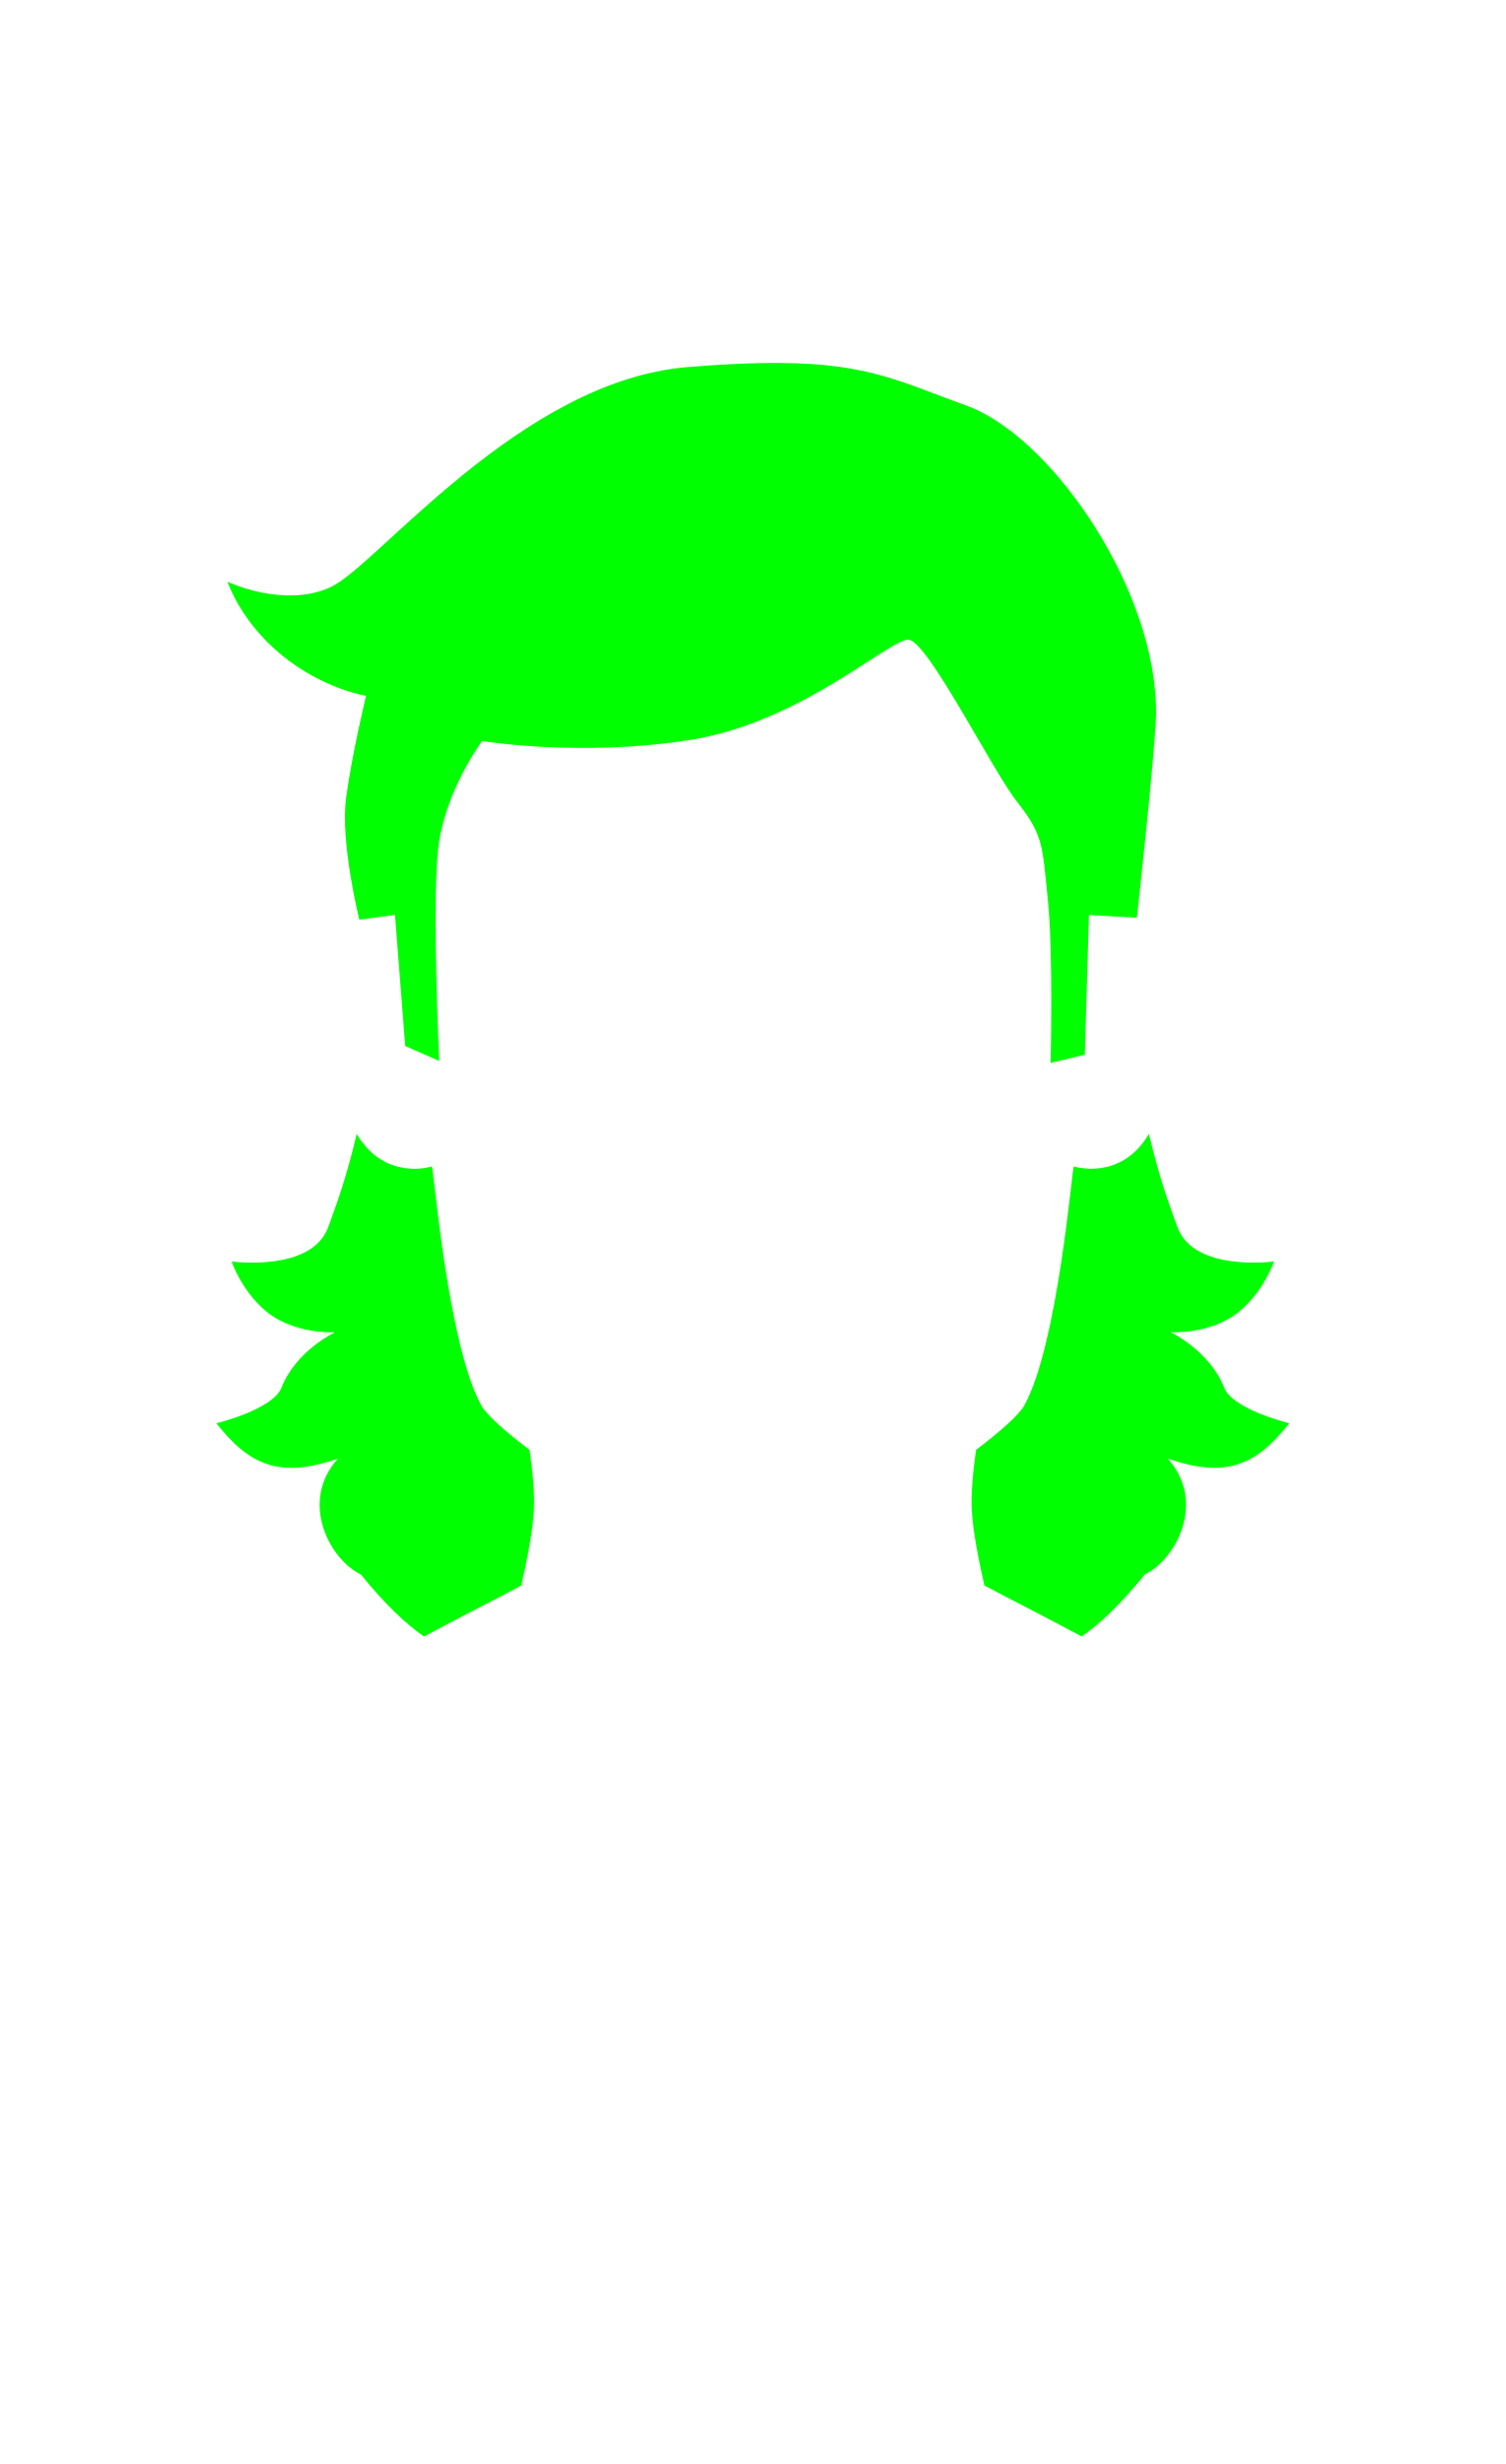
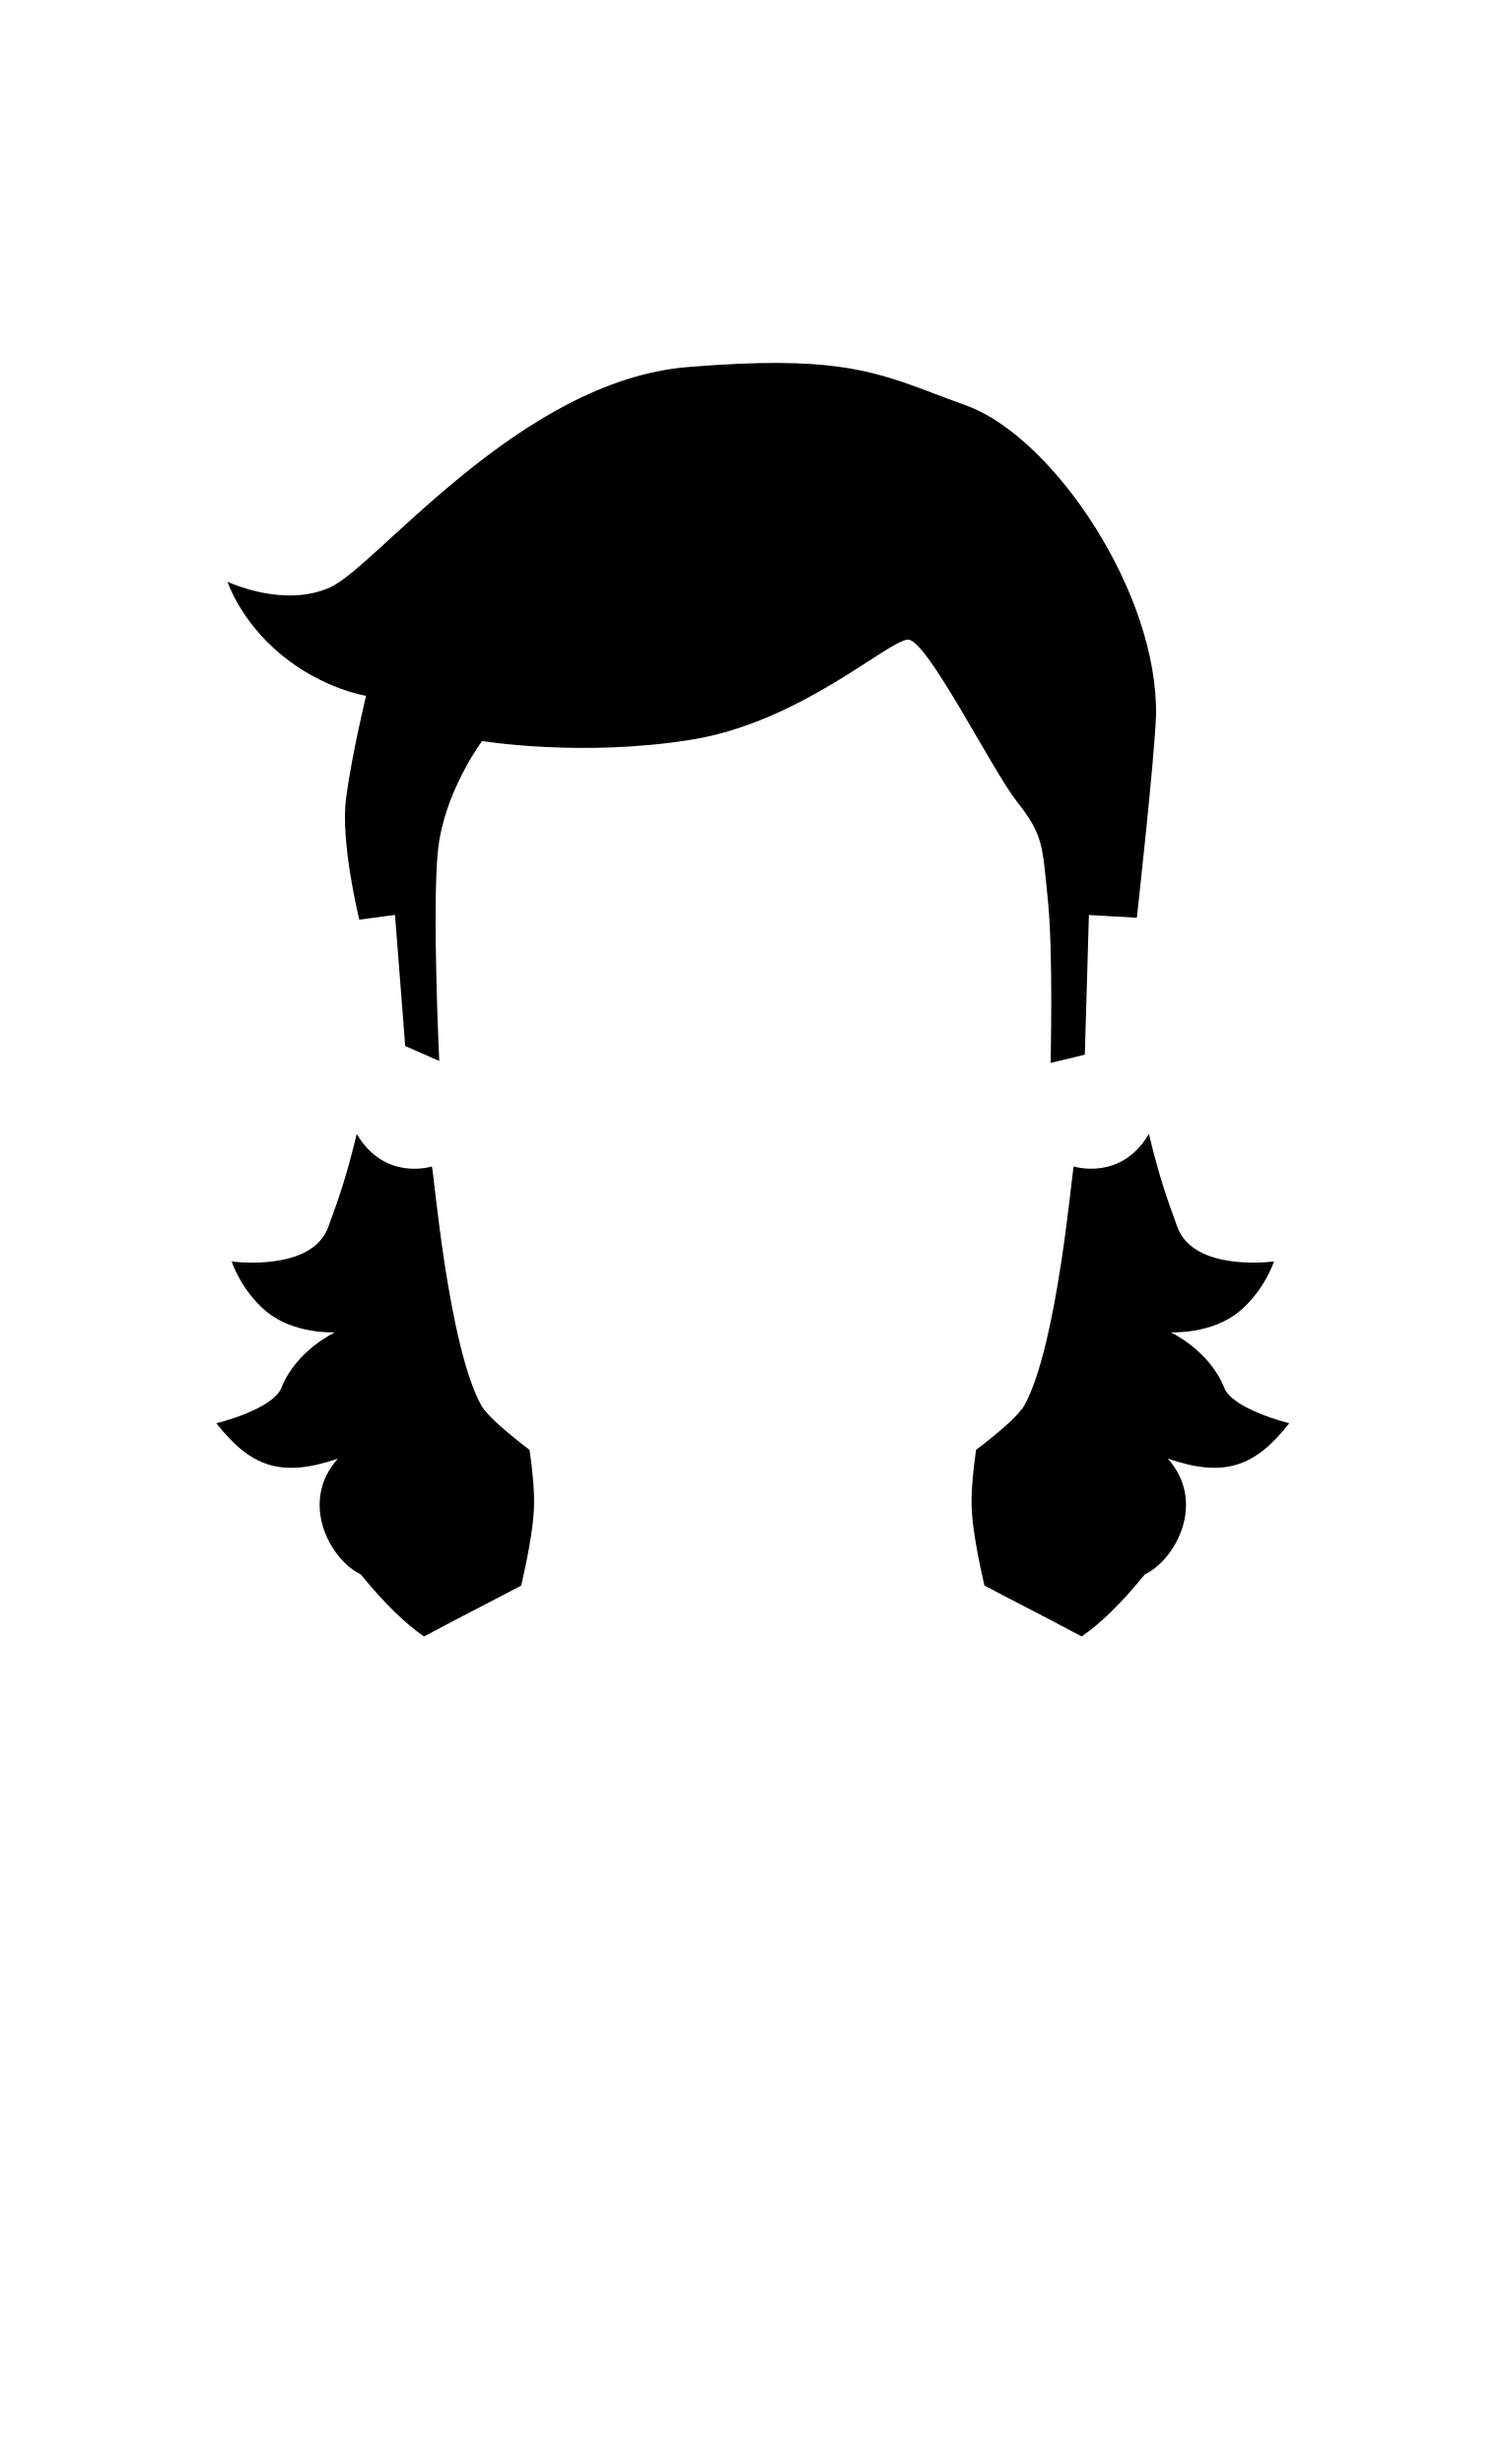
<svg xmlns="http://www.w3.org/2000/svg" width="44mm" height="72mm" viewBox="0 0 44 72" version="1.1" id="svg1" xml:space="preserve">
-   <path style="display:inline;fill:#00ff00;fill-rule:evenodd;stroke:none;stroke-width:0.265px;stroke-linecap:butt;stroke-linejoin:miter;stroke-opacity:1" d="m 22.771,10.605 c -0.739,-0.004 -1.611,0.033 -2.679,0.121 -4.883,0.4 -9.058,5.784 -10.418,6.424 -1.361,0.64 -3.026,-0.15 -3.026,-0.15 0,0 0.369,1.145 1.581,2.141 1.213,0.996 2.468,1.191 2.468,1.191 0,0 -0.411,1.689 -0.584,2.988 -0.173,1.299 0.387,3.553 0.387,3.553 l 1.042,-0.138 0.299,3.831 0.994,0.436 c 0,0 -0.211,-4.433 -0.038,-6.144 0.173,-1.711 1.291,-3.205 1.291,-3.205 0,0 2.922,0.481 6.124,-0.04 3.202,-0.52 5.763,-2.922 6.324,-2.922 0.56,0 2.441,3.802 3.202,4.763 0.76,0.961 0.72,1.281 0.881,2.842 0.16,1.561 0.08,4.763 0.08,4.763 l 1,-0.24 0.12,-4.082 1.401,0.08 c 0,0 0.52,-4.682 0.56,-5.923 0.058,-3.541 -2.939,-8.012 -5.443,-9.006 -2.001,-0.719 -2.927,-1.267 -5.565,-1.282 z M 10.424,33.134 c -0.308,1.285 -0.54,1.92 -0.831,2.72 -0.484,1.33 -2.825,1.007 -2.825,1.007 0,0 0.279,0.847 1.007,1.455 0.821,0.686 2.014,0.615 2.014,0.615 0,0 -1.135,0.528 -1.566,1.622 -0.247,0.625 -1.883,1.037 -1.902,1.035 0.991,1.258 1.873,1.61 3.552,1.035 -1.136,1.264 -0.237,2.949 0.671,3.384 0.718,0.884 1.326,1.456 1.845,1.812 0.665,-0.352 1.397,-0.739 1.664,-0.873 0.267,-0.134 1.064,-0.556 1.178,-0.616 0.164,-0.715 0.339,-1.594 0.37,-2.221 0.025,-0.492 -0.04,-1.139 -0.126,-1.741 -0.662,-0.504 -1.25,-1.009 -1.412,-1.302 -0.981,-1.778 -1.396,-6.953 -1.444,-6.981 0,0 -1.374,0.444 -2.195,-0.95 z m 23.148,0 c -0.821,1.394 -2.195,0.95 -2.195,0.95 -0.048,0.028 -0.463,5.204 -1.444,6.981 -0.161,0.293 -0.749,0.797 -1.412,1.302 -0.086,0.602 -0.15,1.25 -0.126,1.741 0.031,0.626 0.206,1.506 0.37,2.221 0.114,0.06 0.911,0.482 1.179,0.616 0.267,0.134 0.998,0.521 1.663,0.873 0.519,-0.356 1.127,-0.928 1.845,-1.812 0.908,-0.435 1.807,-2.12 0.671,-3.384 1.679,0.575 2.56,0.223 3.552,-1.035 -0.019,0.002 -1.655,-0.41 -1.902,-1.035 -0.432,-1.094 -1.566,-1.622 -1.566,-1.622 0,0 1.193,0.071 2.014,-0.615 0.728,-0.608 1.007,-1.455 1.007,-1.455 0,0 -2.341,0.323 -2.825,-1.007 -0.291,-0.8 -0.523,-1.435 -0.831,-2.72 z" id="hair" />
+   <path style="display:inline;fill-rule:evenodd;stroke:none;stroke-width:0.265px;stroke-linecap:butt;stroke-linejoin:miter;stroke-opacity:1" d="m 22.771,10.605 c -0.739,-0.004 -1.611,0.033 -2.679,0.121 -4.883,0.4 -9.058,5.784 -10.418,6.424 -1.361,0.64 -3.026,-0.15 -3.026,-0.15 0,0 0.369,1.145 1.581,2.141 1.213,0.996 2.468,1.191 2.468,1.191 0,0 -0.411,1.689 -0.584,2.988 -0.173,1.299 0.387,3.553 0.387,3.553 l 1.042,-0.138 0.299,3.831 0.994,0.436 c 0,0 -0.211,-4.433 -0.038,-6.144 0.173,-1.711 1.291,-3.205 1.291,-3.205 0,0 2.922,0.481 6.124,-0.04 3.202,-0.52 5.763,-2.922 6.324,-2.922 0.56,0 2.441,3.802 3.202,4.763 0.76,0.961 0.72,1.281 0.881,2.842 0.16,1.561 0.08,4.763 0.08,4.763 l 1,-0.24 0.12,-4.082 1.401,0.08 c 0,0 0.52,-4.682 0.56,-5.923 0.058,-3.541 -2.939,-8.012 -5.443,-9.006 -2.001,-0.719 -2.927,-1.267 -5.565,-1.282 z M 10.424,33.134 c -0.308,1.285 -0.54,1.92 -0.831,2.72 -0.484,1.33 -2.825,1.007 -2.825,1.007 0,0 0.279,0.847 1.007,1.455 0.821,0.686 2.014,0.615 2.014,0.615 0,0 -1.135,0.528 -1.566,1.622 -0.247,0.625 -1.883,1.037 -1.902,1.035 0.991,1.258 1.873,1.61 3.552,1.035 -1.136,1.264 -0.237,2.949 0.671,3.384 0.718,0.884 1.326,1.456 1.845,1.812 0.665,-0.352 1.397,-0.739 1.664,-0.873 0.267,-0.134 1.064,-0.556 1.178,-0.616 0.164,-0.715 0.339,-1.594 0.37,-2.221 0.025,-0.492 -0.04,-1.139 -0.126,-1.741 -0.662,-0.504 -1.25,-1.009 -1.412,-1.302 -0.981,-1.778 -1.396,-6.953 -1.444,-6.981 0,0 -1.374,0.444 -2.195,-0.95 z m 23.148,0 c -0.821,1.394 -2.195,0.95 -2.195,0.95 -0.048,0.028 -0.463,5.204 -1.444,6.981 -0.161,0.293 -0.749,0.797 -1.412,1.302 -0.086,0.602 -0.15,1.25 -0.126,1.741 0.031,0.626 0.206,1.506 0.37,2.221 0.114,0.06 0.911,0.482 1.179,0.616 0.267,0.134 0.998,0.521 1.663,0.873 0.519,-0.356 1.127,-0.928 1.845,-1.812 0.908,-0.435 1.807,-2.12 0.671,-3.384 1.679,0.575 2.56,0.223 3.552,-1.035 -0.019,0.002 -1.655,-0.41 -1.902,-1.035 -0.432,-1.094 -1.566,-1.622 -1.566,-1.622 0,0 1.193,0.071 2.014,-0.615 0.728,-0.608 1.007,-1.455 1.007,-1.455 0,0 -2.341,0.323 -2.825,-1.007 -0.291,-0.8 -0.523,-1.435 -0.831,-2.72 z" id="hair" />
</svg>
